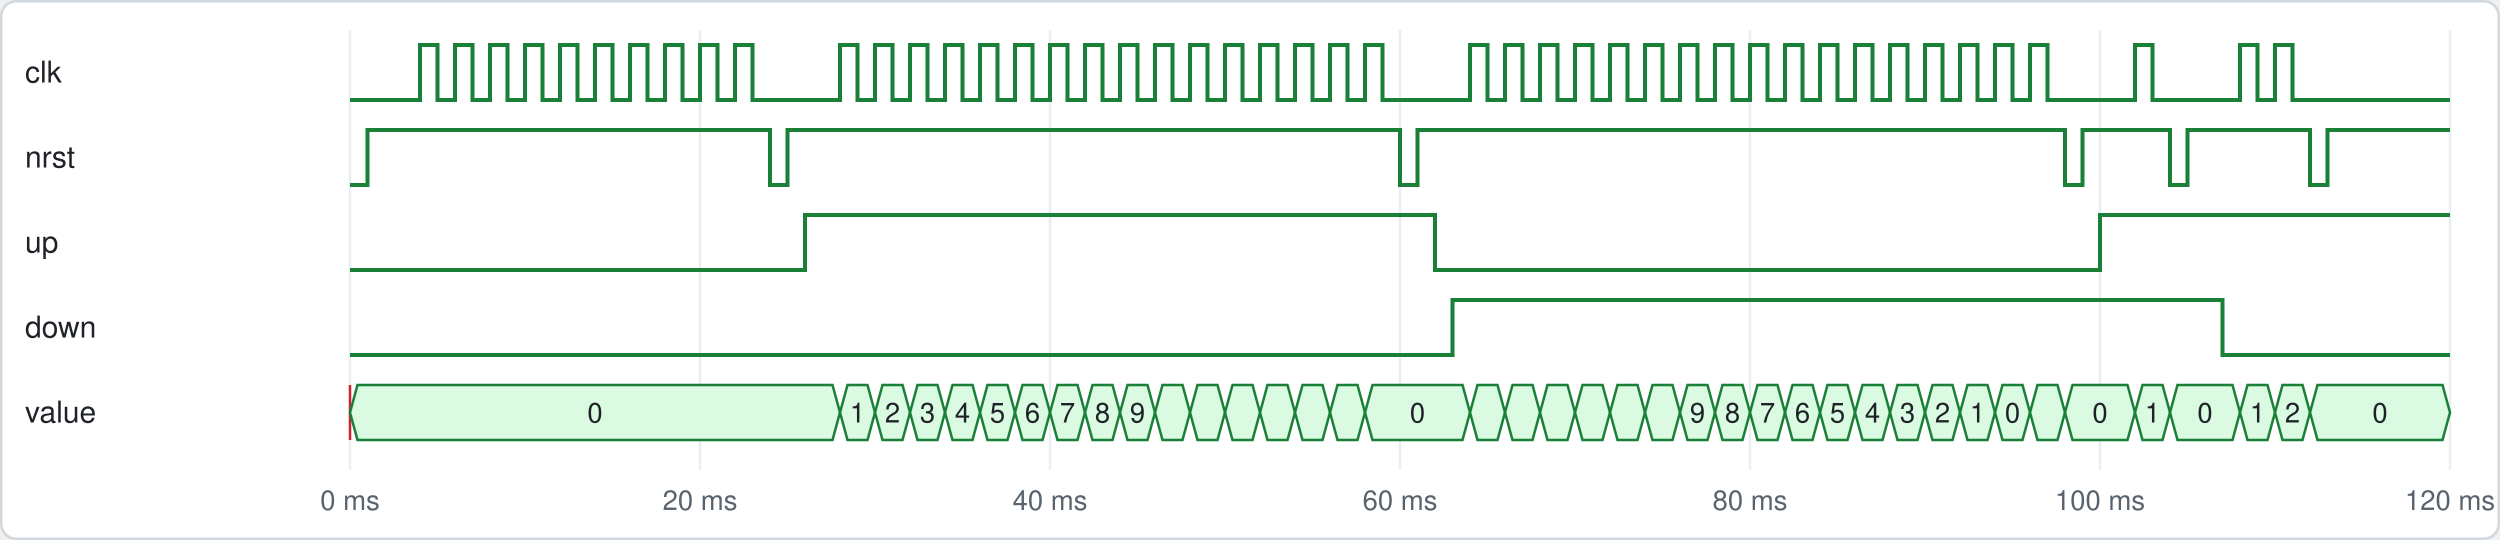
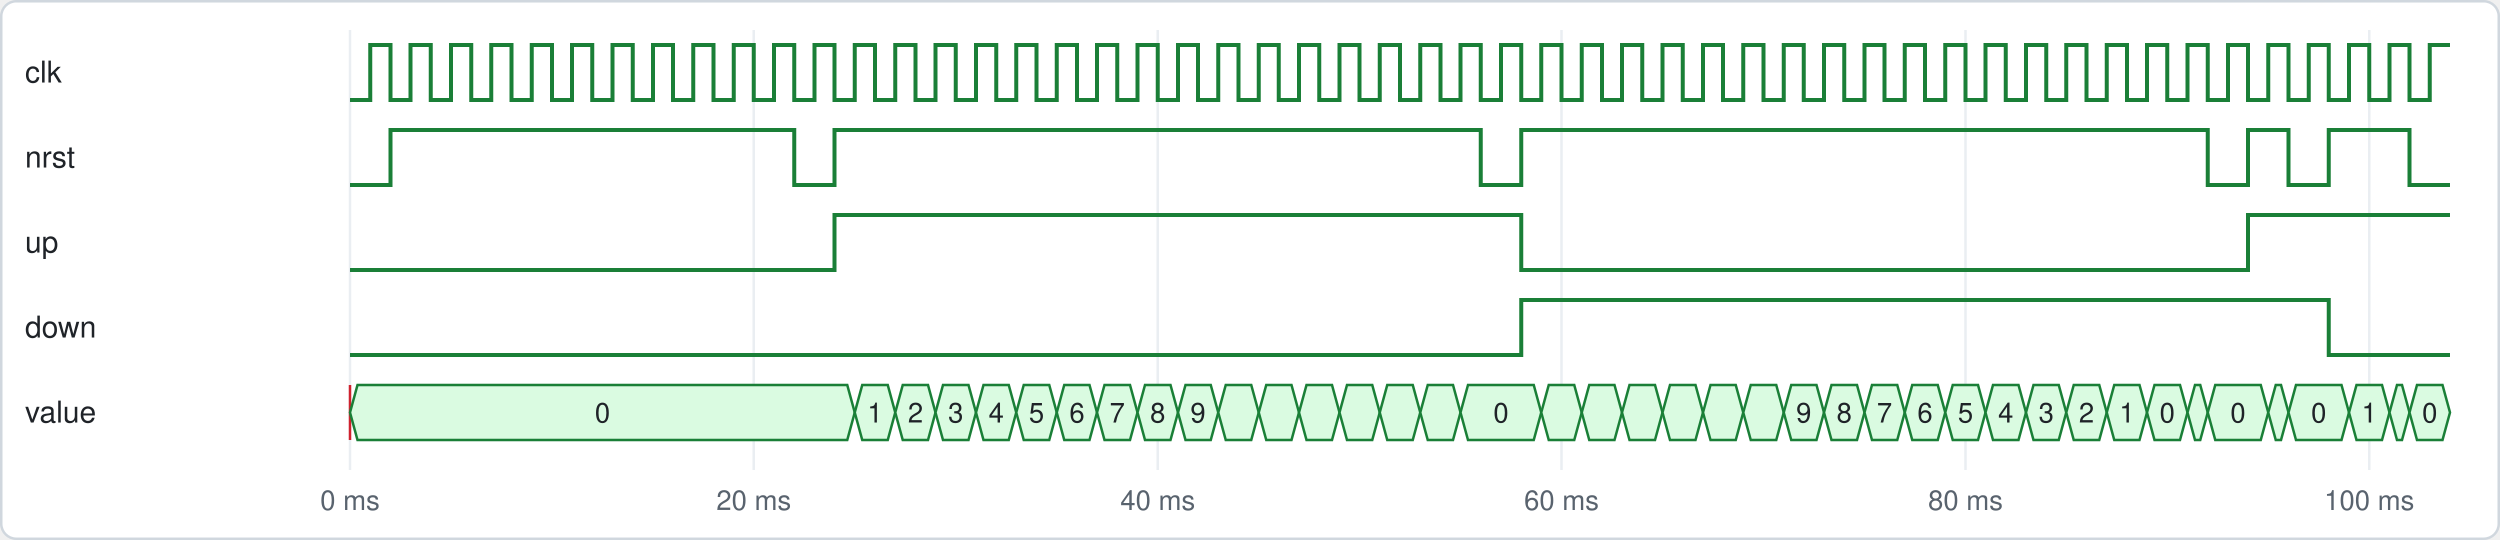
<svg xmlns="http://www.w3.org/2000/svg" width="1000" height="216" viewBox="0 0 1000 216" font-family="Helvetica, Arial, sans-serif" font-size="12">
  <rect x="0.5" y="0.5" width="999" height="215" rx="6" fill="#ffffff" stroke="#d0d7de" />
  <line x1="140.0" y1="12" x2="140.0" y2="188" stroke="#eaeef2" />
  <text x="140.0" y="204" text-anchor="middle" fill="#59636e" font-size="11">0 ms</text>
-   <line x1="280.0" y1="12" x2="280.0" y2="188" stroke="#eaeef2" />
-   <text x="280.0" y="204" text-anchor="middle" fill="#59636e" font-size="11">20 ms</text>
-   <line x1="420.0" y1="12" x2="420.0" y2="188" stroke="#eaeef2" />
-   <text x="420.0" y="204" text-anchor="middle" fill="#59636e" font-size="11">40 ms</text>
-   <line x1="560.0" y1="12" x2="560.0" y2="188" stroke="#eaeef2" />
-   <text x="560.0" y="204" text-anchor="middle" fill="#59636e" font-size="11">60 ms</text>
-   <line x1="700.0" y1="12" x2="700.0" y2="188" stroke="#eaeef2" />
-   <text x="700.0" y="204" text-anchor="middle" fill="#59636e" font-size="11">80 ms</text>
-   <line x1="840.0" y1="12" x2="840.0" y2="188" stroke="#eaeef2" />
-   <text x="840.0" y="204" text-anchor="middle" fill="#59636e" font-size="11">100 ms</text>
-   <line x1="980.0" y1="12" x2="980.0" y2="188" stroke="#eaeef2" />
-   <text x="980.0" y="204" text-anchor="middle" fill="#59636e" font-size="11">120 ms</text>
+   <line x1="301.5" y1="12" x2="301.5" y2="188" stroke="#eaeef2" />
+   <text x="301.5" y="204" text-anchor="middle" fill="#59636e" font-size="11">20 ms</text>
+   <line x1="463.1" y1="12" x2="463.1" y2="188" stroke="#eaeef2" />
+   <text x="463.1" y="204" text-anchor="middle" fill="#59636e" font-size="11">40 ms</text>
+   <line x1="624.6" y1="12" x2="624.6" y2="188" stroke="#eaeef2" />
+   <text x="624.6" y="204" text-anchor="middle" fill="#59636e" font-size="11">60 ms</text>
+   <line x1="786.2" y1="12" x2="786.2" y2="188" stroke="#eaeef2" />
+   <text x="786.2" y="204" text-anchor="middle" fill="#59636e" font-size="11">80 ms</text>
+   <line x1="947.7" y1="12" x2="947.7" y2="188" stroke="#eaeef2" />
+   <text x="947.7" y="204" text-anchor="middle" fill="#59636e" font-size="11">100 ms</text>
  <text x="10" y="33.0" fill="#1f2328">clk</text>
-   <polyline points="140.0,40.0 168.0,40.0 168.0,18.0 175.0,18.0 175.0,40.0 182.0,40.0 182.0,18.0 189.0,18.0 189.0,40.0 196.0,40.0 196.0,18.0 203.0,18.0 203.0,40.0 210.0,40.0 210.0,18.0 217.0,18.0 217.0,40.0 224.0,40.0 224.0,18.0 231.0,18.0 231.0,40.0 238.0,40.0 238.0,18.0 245.0,18.0 245.0,40.0 252.0,40.0 252.0,18.0 259.0,18.0 259.0,40.0 266.0,40.0 266.0,18.0 273.0,18.0 273.0,40.0 280.0,40.0 280.0,18.0 287.0,18.0 287.0,40.0 294.0,40.0 294.0,18.0 301.0,18.0 301.0,40.0 336.0,40.0 336.0,18.0 343.0,18.0 343.0,40.0 350.0,40.0 350.0,18.0 357.0,18.0 357.0,40.0 364.0,40.0 364.0,18.0 371.0,18.0 371.0,40.0 378.0,40.0 378.0,18.0 385.0,18.0 385.0,40.0 392.0,40.0 392.0,18.0 399.0,18.0 399.0,40.0 406.0,40.0 406.0,18.0 413.0,18.0 413.0,40.0 420.0,40.0 420.0,18.0 427.0,18.0 427.0,40.0 434.0,40.0 434.0,18.0 441.0,18.0 441.0,40.0 448.0,40.0 448.0,18.0 455.0,18.0 455.0,40.0 462.0,40.0 462.0,18.0 469.0,18.0 469.0,40.0 476.0,40.0 476.0,18.0 483.0,18.0 483.0,40.0 490.0,40.0 490.0,18.0 497.0,18.0 497.0,40.0 504.0,40.0 504.0,18.0 511.0,18.0 511.0,40.0 518.0,40.0 518.0,18.0 525.0,18.0 525.0,40.0 532.0,40.0 532.0,18.0 539.0,18.0 539.0,40.0 546.0,40.0 546.0,18.0 553.0,18.0 553.0,40.0 588.0,40.0 588.0,18.0 595.0,18.0 595.0,40.0 602.0,40.0 602.0,18.0 609.0,18.0 609.0,40.0 616.0,40.0 616.0,18.0 623.0,18.0 623.0,40.0 630.0,40.0 630.0,18.0 637.0,18.0 637.0,40.0 644.0,40.0 644.0,18.0 651.0,18.0 651.0,40.0 658.0,40.0 658.0,18.0 665.0,18.0 665.0,40.0 672.0,40.0 672.0,18.0 679.0,18.0 679.0,40.0 686.0,40.0 686.0,18.0 693.0,18.0 693.0,40.0 700.0,40.0 700.0,18.0 707.0,18.0 707.0,40.0 714.0,40.0 714.0,18.0 721.0,18.0 721.0,40.0 728.0,40.0 728.0,18.0 735.0,18.0 735.0,40.0 742.0,40.0 742.0,18.0 749.0,18.0 749.0,40.0 756.0,40.0 756.0,18.0 763.0,18.0 763.0,40.0 770.0,40.0 770.0,18.0 777.0,18.0 777.0,40.0 784.0,40.0 784.0,18.0 791.0,18.0 791.0,40.0 798.0,40.0 798.0,18.0 805.0,18.0 805.0,40.0 812.0,40.0 812.0,18.0 819.0,18.0 819.0,40.0 854.0,40.0 854.0,18.0 861.0,18.0 861.0,40.0 896.0,40.0 896.0,18.0 903.0,18.0 903.0,40.0 910.0,40.0 910.0,18.0 917.0,18.0 917.0,40.0 980.0,40.0" fill="none" stroke="#1a7f37" stroke-width="1.6" />
+   <polyline points="140.0,40.0 148.1,40.0 148.1,18.0 156.2,18.0 156.2,40.0 164.2,40.0 164.2,18.0 172.3,18.0 172.3,40.0 180.4,40.0 180.4,18.0 188.5,18.0 188.5,40.0 196.5,40.0 196.5,18.0 204.6,18.0 204.6,40.0 212.7,40.0 212.7,18.0 220.8,18.0 220.8,40.0 228.8,40.0 228.8,18.0 236.9,18.0 236.9,40.0 245.0,40.0 245.0,18.0 253.1,18.0 253.1,40.0 261.2,40.0 261.2,18.0 269.2,18.0 269.2,40.0 277.3,40.0 277.3,18.0 285.4,18.0 285.4,40.0 293.5,40.0 293.5,18.0 301.5,18.0 301.5,40.0 309.6,40.0 309.6,18.0 317.7,18.0 317.7,40.0 325.8,40.0 325.8,18.0 333.8,18.0 333.8,40.0 341.9,40.0 341.9,18.0 350.0,18.0 350.0,40.0 358.1,40.0 358.1,18.0 366.2,18.0 366.2,40.0 374.2,40.0 374.2,18.0 382.3,18.0 382.3,40.0 390.4,40.0 390.4,18.0 398.5,18.0 398.5,40.0 406.5,40.0 406.5,18.0 414.6,18.0 414.6,40.0 422.7,40.0 422.7,18.0 430.8,18.0 430.8,40.0 438.8,40.0 438.8,18.0 446.9,18.0 446.9,40.0 455.0,40.0 455.0,18.0 463.1,18.0 463.1,40.0 471.2,40.0 471.2,18.0 479.2,18.0 479.2,40.0 487.3,40.0 487.3,18.0 495.4,18.0 495.4,40.0 503.5,40.0 503.5,18.0 511.5,18.0 511.5,40.0 519.6,40.0 519.6,18.0 527.7,18.0 527.7,40.0 535.8,40.0 535.8,18.0 543.8,18.0 543.8,40.0 551.9,40.0 551.9,18.0 560.0,18.0 560.0,40.0 568.1,40.0 568.1,18.0 576.2,18.0 576.2,40.0 584.2,40.0 584.2,18.0 592.3,18.0 592.3,40.0 600.4,40.0 600.4,18.0 608.5,18.0 608.5,40.0 616.5,40.0 616.5,18.0 624.6,18.0 624.6,40.0 632.7,40.0 632.7,18.0 640.8,18.0 640.8,40.0 648.8,40.0 648.8,18.0 656.9,18.0 656.9,40.0 665.0,40.0 665.0,18.0 673.1,18.0 673.1,40.0 681.2,40.0 681.2,18.0 689.2,18.0 689.2,40.0 697.3,40.0 697.3,18.0 705.4,18.0 705.4,40.0 713.5,40.0 713.5,18.0 721.5,18.0 721.5,40.0 729.6,40.0 729.6,18.0 737.7,18.0 737.7,40.0 745.8,40.0 745.8,18.0 753.8,18.0 753.8,40.0 761.9,40.0 761.9,18.0 770.0,18.0 770.0,40.0 778.1,40.0 778.1,18.0 786.2,18.0 786.2,40.0 794.2,40.0 794.2,18.0 802.3,18.0 802.3,40.0 810.4,40.0 810.4,18.0 818.5,18.0 818.5,40.0 826.5,40.0 826.5,18.0 834.6,18.0 834.6,40.0 842.7,40.0 842.7,18.0 850.8,18.0 850.8,40.0 858.8,40.0 858.8,18.0 866.9,18.0 866.9,40.0 875.0,40.0 875.0,18.0 883.1,18.0 883.1,40.0 891.2,40.0 891.2,18.0 899.2,18.0 899.2,40.0 907.3,40.0 907.3,18.0 915.4,18.0 915.4,40.0 923.5,40.0 923.5,18.0 931.5,18.0 931.5,40.0 939.6,40.0 939.6,18.0 947.7,18.0 947.7,40.0 955.8,40.0 955.8,18.0 963.8,18.0 963.8,40.0 971.9,40.0 971.9,18.0 980.0,18.0" fill="none" stroke="#1a7f37" stroke-width="1.6" />
  <text x="10" y="67.0" fill="#1f2328">nrst</text>
-   <polyline points="140.0,74.0 147.0,74.0 147.0,52.0 308.0,52.0 308.0,74.0 315.0,74.0 315.0,52.0 560.0,52.0 560.0,74.0 567.0,74.0 567.0,52.0 826.0,52.0 826.0,74.0 833.0,74.0 833.0,52.0 868.0,52.0 868.0,74.0 875.0,74.0 875.0,52.0 924.0,52.0 924.0,74.0 931.0,74.0 931.0,52.0 980.0,52.0" fill="none" stroke="#1a7f37" stroke-width="1.6" />
+   <polyline points="140.0,74.0 156.2,74.0 156.2,52.0 317.7,52.0 317.7,74.0 333.8,74.0 333.8,52.0 592.3,52.0 592.3,74.0 608.5,74.0 608.5,52.0 883.1,52.0 883.1,74.0 899.2,74.0 899.2,52.0 915.4,52.0 915.4,74.0 931.5,74.0 931.5,52.0 963.8,52.0 963.8,74.0 980.0,74.0" fill="none" stroke="#1a7f37" stroke-width="1.6" />
  <text x="10" y="101.0" fill="#1f2328">up</text>
-   <polyline points="140.0,108.0 322.0,108.0 322.0,86.0 574.0,86.0 574.0,108.0 840.0,108.0 840.0,86.0 980.0,86.0" fill="none" stroke="#1a7f37" stroke-width="1.6" />
+   <polyline points="140.0,108.0 333.8,108.0 333.8,86.0 608.5,86.0 608.5,108.0 899.2,108.0 899.2,86.0 980.0,86.0" fill="none" stroke="#1a7f37" stroke-width="1.6" />
  <text x="10" y="135.0" fill="#1f2328">down</text>
-   <polyline points="140.0,142.0 581.0,142.0 581.0,120.0 889.0,120.0 889.0,142.0 980.0,142.0" fill="none" stroke="#1a7f37" stroke-width="1.6" />
+   <polyline points="140.0,142.0 608.5,142.0 608.5,120.0 931.5,120.0 931.5,142.0 980.0,142.0" fill="none" stroke="#1a7f37" stroke-width="1.6" />
  <text x="10" y="169.0" fill="#1f2328">value</text>
  <polygon points="140.0,165.0 140.0,154.0 140.0,154.0 140.0,165.0 140.0,176.0 140.0,176.0" fill="#ffebe9" stroke="#cf222e" stroke-width="1" />
-   <polygon points="140.0,165.0 143.0,154.0 333.0,154.0 336.0,165.0 333.0,176.0 143.0,176.0" fill="#dafbe1" stroke="#1a7f37" stroke-width="1" />
-   <text x="238.0" y="169.0" text-anchor="middle" fill="#1f2328" font-size="11">0</text>
-   <polygon points="336.0,165.0 339.0,154.0 347.0,154.0 350.0,165.0 347.0,176.0 339.0,176.0" fill="#dafbe1" stroke="#1a7f37" stroke-width="1" />
-   <text x="343.0" y="169.0" text-anchor="middle" fill="#1f2328" font-size="11">1</text>
-   <polygon points="350.0,165.0 353.0,154.0 361.0,154.0 364.0,165.0 361.0,176.0 353.0,176.0" fill="#dafbe1" stroke="#1a7f37" stroke-width="1" />
-   <text x="357.0" y="169.0" text-anchor="middle" fill="#1f2328" font-size="11">2</text>
-   <polygon points="364.0,165.0 367.0,154.0 375.0,154.0 378.0,165.0 375.0,176.0 367.0,176.0" fill="#dafbe1" stroke="#1a7f37" stroke-width="1" />
-   <text x="371.0" y="169.0" text-anchor="middle" fill="#1f2328" font-size="11">3</text>
-   <polygon points="378.0,165.0 381.0,154.0 389.0,154.0 392.0,165.0 389.0,176.0 381.0,176.0" fill="#dafbe1" stroke="#1a7f37" stroke-width="1" />
-   <text x="385.0" y="169.0" text-anchor="middle" fill="#1f2328" font-size="11">4</text>
-   <polygon points="392.0,165.0 395.0,154.0 403.0,154.0 406.0,165.0 403.0,176.0 395.0,176.0" fill="#dafbe1" stroke="#1a7f37" stroke-width="1" />
-   <text x="399.0" y="169.0" text-anchor="middle" fill="#1f2328" font-size="11">5</text>
-   <polygon points="406.0,165.0 409.0,154.0 417.0,154.0 420.0,165.0 417.0,176.0 409.0,176.0" fill="#dafbe1" stroke="#1a7f37" stroke-width="1" />
-   <text x="413.0" y="169.0" text-anchor="middle" fill="#1f2328" font-size="11">6</text>
-   <polygon points="420.0,165.0 423.0,154.0 431.0,154.0 434.0,165.0 431.0,176.0 423.0,176.0" fill="#dafbe1" stroke="#1a7f37" stroke-width="1" />
-   <text x="427.0" y="169.0" text-anchor="middle" fill="#1f2328" font-size="11">7</text>
-   <polygon points="434.0,165.0 437.0,154.0 445.0,154.0 448.0,165.0 445.0,176.0 437.0,176.0" fill="#dafbe1" stroke="#1a7f37" stroke-width="1" />
-   <text x="441.0" y="169.0" text-anchor="middle" fill="#1f2328" font-size="11">8</text>
-   <polygon points="448.0,165.0 451.0,154.0 459.0,154.0 462.0,165.0 459.0,176.0 451.0,176.0" fill="#dafbe1" stroke="#1a7f37" stroke-width="1" />
-   <text x="455.0" y="169.0" text-anchor="middle" fill="#1f2328" font-size="11">9</text>
-   <polygon points="462.0,165.0 465.0,154.0 473.0,154.0 476.0,165.0 473.0,176.0 465.0,176.0" fill="#dafbe1" stroke="#1a7f37" stroke-width="1" />
-   <polygon points="476.0,165.0 479.0,154.0 487.0,154.0 490.0,165.0 487.0,176.0 479.0,176.0" fill="#dafbe1" stroke="#1a7f37" stroke-width="1" />
-   <polygon points="490.0,165.0 493.0,154.0 501.0,154.0 504.0,165.0 501.0,176.0 493.0,176.0" fill="#dafbe1" stroke="#1a7f37" stroke-width="1" />
-   <polygon points="504.0,165.0 507.0,154.0 515.0,154.0 518.0,165.0 515.0,176.0 507.0,176.0" fill="#dafbe1" stroke="#1a7f37" stroke-width="1" />
-   <polygon points="518.0,165.0 521.0,154.0 529.0,154.0 532.0,165.0 529.0,176.0 521.0,176.0" fill="#dafbe1" stroke="#1a7f37" stroke-width="1" />
-   <polygon points="532.0,165.0 535.0,154.0 543.0,154.0 546.0,165.0 543.0,176.0 535.0,176.0" fill="#dafbe1" stroke="#1a7f37" stroke-width="1" />
-   <polygon points="546.0,165.0 549.0,154.0 585.0,154.0 588.0,165.0 585.0,176.0 549.0,176.0" fill="#dafbe1" stroke="#1a7f37" stroke-width="1" />
-   <text x="567.0" y="169.0" text-anchor="middle" fill="#1f2328" font-size="11">0</text>
-   <polygon points="588.0,165.0 591.0,154.0 599.0,154.0 602.0,165.0 599.0,176.0 591.0,176.0" fill="#dafbe1" stroke="#1a7f37" stroke-width="1" />
-   <polygon points="602.0,165.0 605.0,154.0 613.0,154.0 616.0,165.0 613.0,176.0 605.0,176.0" fill="#dafbe1" stroke="#1a7f37" stroke-width="1" />
-   <polygon points="616.0,165.0 619.0,154.0 627.0,154.0 630.0,165.0 627.0,176.0 619.0,176.0" fill="#dafbe1" stroke="#1a7f37" stroke-width="1" />
-   <polygon points="630.0,165.0 633.0,154.0 641.0,154.0 644.0,165.0 641.0,176.0 633.0,176.0" fill="#dafbe1" stroke="#1a7f37" stroke-width="1" />
-   <polygon points="644.0,165.0 647.0,154.0 655.0,154.0 658.0,165.0 655.0,176.0 647.0,176.0" fill="#dafbe1" stroke="#1a7f37" stroke-width="1" />
-   <polygon points="658.0,165.0 661.0,154.0 669.0,154.0 672.0,165.0 669.0,176.0 661.0,176.0" fill="#dafbe1" stroke="#1a7f37" stroke-width="1" />
-   <polygon points="672.0,165.0 675.0,154.0 683.0,154.0 686.0,165.0 683.0,176.0 675.0,176.0" fill="#dafbe1" stroke="#1a7f37" stroke-width="1" />
-   <text x="679.0" y="169.0" text-anchor="middle" fill="#1f2328" font-size="11">9</text>
-   <polygon points="686.0,165.0 689.0,154.0 697.0,154.0 700.0,165.0 697.0,176.0 689.0,176.0" fill="#dafbe1" stroke="#1a7f37" stroke-width="1" />
-   <text x="693.0" y="169.0" text-anchor="middle" fill="#1f2328" font-size="11">8</text>
-   <polygon points="700.0,165.0 703.0,154.0 711.0,154.0 714.0,165.0 711.0,176.0 703.0,176.0" fill="#dafbe1" stroke="#1a7f37" stroke-width="1" />
-   <text x="707.0" y="169.0" text-anchor="middle" fill="#1f2328" font-size="11">7</text>
-   <polygon points="714.0,165.0 717.0,154.0 725.0,154.0 728.0,165.0 725.0,176.0 717.0,176.0" fill="#dafbe1" stroke="#1a7f37" stroke-width="1" />
-   <text x="721.0" y="169.0" text-anchor="middle" fill="#1f2328" font-size="11">6</text>
-   <polygon points="728.0,165.0 731.0,154.0 739.0,154.0 742.0,165.0 739.0,176.0 731.0,176.0" fill="#dafbe1" stroke="#1a7f37" stroke-width="1" />
-   <text x="735.0" y="169.0" text-anchor="middle" fill="#1f2328" font-size="11">5</text>
-   <polygon points="742.0,165.0 745.0,154.0 753.0,154.0 756.0,165.0 753.0,176.0 745.0,176.0" fill="#dafbe1" stroke="#1a7f37" stroke-width="1" />
-   <text x="749.0" y="169.0" text-anchor="middle" fill="#1f2328" font-size="11">4</text>
-   <polygon points="756.0,165.0 759.0,154.0 767.0,154.0 770.0,165.0 767.0,176.0 759.0,176.0" fill="#dafbe1" stroke="#1a7f37" stroke-width="1" />
-   <text x="763.0" y="169.0" text-anchor="middle" fill="#1f2328" font-size="11">3</text>
-   <polygon points="770.0,165.0 773.0,154.0 781.0,154.0 784.0,165.0 781.0,176.0 773.0,176.0" fill="#dafbe1" stroke="#1a7f37" stroke-width="1" />
-   <text x="777.0" y="169.0" text-anchor="middle" fill="#1f2328" font-size="11">2</text>
-   <polygon points="784.0,165.0 787.0,154.0 795.0,154.0 798.0,165.0 795.0,176.0 787.0,176.0" fill="#dafbe1" stroke="#1a7f37" stroke-width="1" />
-   <text x="791.0" y="169.0" text-anchor="middle" fill="#1f2328" font-size="11">1</text>
-   <polygon points="798.0,165.0 801.0,154.0 809.0,154.0 812.0,165.0 809.0,176.0 801.0,176.0" fill="#dafbe1" stroke="#1a7f37" stroke-width="1" />
-   <text x="805.0" y="169.0" text-anchor="middle" fill="#1f2328" font-size="11">0</text>
-   <polygon points="812.0,165.0 815.0,154.0 823.0,154.0 826.0,165.0 823.0,176.0 815.0,176.0" fill="#dafbe1" stroke="#1a7f37" stroke-width="1" />
-   <polygon points="826.0,165.0 829.0,154.0 851.0,154.0 854.0,165.0 851.0,176.0 829.0,176.0" fill="#dafbe1" stroke="#1a7f37" stroke-width="1" />
-   <text x="840.0" y="169.0" text-anchor="middle" fill="#1f2328" font-size="11">0</text>
-   <polygon points="854.0,165.0 857.0,154.0 865.0,154.0 868.0,165.0 865.0,176.0 857.0,176.0" fill="#dafbe1" stroke="#1a7f37" stroke-width="1" />
-   <text x="861.0" y="169.0" text-anchor="middle" fill="#1f2328" font-size="11">1</text>
-   <polygon points="868.0,165.0 871.0,154.0 893.0,154.0 896.0,165.0 893.0,176.0 871.0,176.0" fill="#dafbe1" stroke="#1a7f37" stroke-width="1" />
-   <text x="882.0" y="169.0" text-anchor="middle" fill="#1f2328" font-size="11">0</text>
-   <polygon points="896.0,165.0 899.0,154.0 907.0,154.0 910.0,165.0 907.0,176.0 899.0,176.0" fill="#dafbe1" stroke="#1a7f37" stroke-width="1" />
-   <text x="903.0" y="169.0" text-anchor="middle" fill="#1f2328" font-size="11">1</text>
-   <polygon points="910.0,165.0 913.0,154.0 921.0,154.0 924.0,165.0 921.0,176.0 913.0,176.0" fill="#dafbe1" stroke="#1a7f37" stroke-width="1" />
-   <text x="917.0" y="169.0" text-anchor="middle" fill="#1f2328" font-size="11">2</text>
-   <polygon points="924.0,165.0 927.0,154.0 977.0,154.0 980.0,165.0 977.0,176.0 927.0,176.0" fill="#dafbe1" stroke="#1a7f37" stroke-width="1" />
-   <text x="952.0" y="169.0" text-anchor="middle" fill="#1f2328" font-size="11">0</text>
+   <polygon points="140.0,165.0 143.0,154.0 338.9,154.0 341.9,165.0 338.9,176.0 143.0,176.0" fill="#dafbe1" stroke="#1a7f37" stroke-width="1" />
+   <text x="241.0" y="169.0" text-anchor="middle" fill="#1f2328" font-size="11">0</text>
+   <polygon points="341.9,165.0 344.9,154.0 355.1,154.0 358.1,165.0 355.1,176.0 344.9,176.0" fill="#dafbe1" stroke="#1a7f37" stroke-width="1" />
+   <text x="350.0" y="169.0" text-anchor="middle" fill="#1f2328" font-size="11">1</text>
+   <polygon points="358.1,165.0 361.1,154.0 371.2,154.0 374.2,165.0 371.2,176.0 361.1,176.0" fill="#dafbe1" stroke="#1a7f37" stroke-width="1" />
+   <text x="366.2" y="169.0" text-anchor="middle" fill="#1f2328" font-size="11">2</text>
+   <polygon points="374.2,165.0 377.2,154.0 387.4,154.0 390.4,165.0 387.4,176.0 377.2,176.0" fill="#dafbe1" stroke="#1a7f37" stroke-width="1" />
+   <text x="382.3" y="169.0" text-anchor="middle" fill="#1f2328" font-size="11">3</text>
+   <polygon points="390.4,165.0 393.4,154.0 403.5,154.0 406.5,165.0 403.5,176.0 393.4,176.0" fill="#dafbe1" stroke="#1a7f37" stroke-width="1" />
+   <text x="398.5" y="169.0" text-anchor="middle" fill="#1f2328" font-size="11">4</text>
+   <polygon points="406.5,165.0 409.5,154.0 419.7,154.0 422.7,165.0 419.7,176.0 409.5,176.0" fill="#dafbe1" stroke="#1a7f37" stroke-width="1" />
+   <text x="414.6" y="169.0" text-anchor="middle" fill="#1f2328" font-size="11">5</text>
+   <polygon points="422.7,165.0 425.7,154.0 435.8,154.0 438.8,165.0 435.8,176.0 425.7,176.0" fill="#dafbe1" stroke="#1a7f37" stroke-width="1" />
+   <text x="430.8" y="169.0" text-anchor="middle" fill="#1f2328" font-size="11">6</text>
+   <polygon points="438.8,165.0 441.8,154.0 452.0,154.0 455.0,165.0 452.0,176.0 441.8,176.0" fill="#dafbe1" stroke="#1a7f37" stroke-width="1" />
+   <text x="446.9" y="169.0" text-anchor="middle" fill="#1f2328" font-size="11">7</text>
+   <polygon points="455.0,165.0 458.0,154.0 468.2,154.0 471.2,165.0 468.2,176.0 458.0,176.0" fill="#dafbe1" stroke="#1a7f37" stroke-width="1" />
+   <text x="463.1" y="169.0" text-anchor="middle" fill="#1f2328" font-size="11">8</text>
+   <polygon points="471.2,165.0 474.2,154.0 484.3,154.0 487.3,165.0 484.3,176.0 474.2,176.0" fill="#dafbe1" stroke="#1a7f37" stroke-width="1" />
+   <text x="479.2" y="169.0" text-anchor="middle" fill="#1f2328" font-size="11">9</text>
+   <polygon points="487.3,165.0 490.3,154.0 500.5,154.0 503.5,165.0 500.5,176.0 490.3,176.0" fill="#dafbe1" stroke="#1a7f37" stroke-width="1" />
+   <polygon points="503.5,165.0 506.5,154.0 516.6,154.0 519.6,165.0 516.6,176.0 506.5,176.0" fill="#dafbe1" stroke="#1a7f37" stroke-width="1" />
+   <polygon points="519.6,165.0 522.6,154.0 532.8,154.0 535.8,165.0 532.8,176.0 522.6,176.0" fill="#dafbe1" stroke="#1a7f37" stroke-width="1" />
+   <polygon points="535.8,165.0 538.8,154.0 548.9,154.0 551.9,165.0 548.9,176.0 538.8,176.0" fill="#dafbe1" stroke="#1a7f37" stroke-width="1" />
+   <polygon points="551.9,165.0 554.9,154.0 565.1,154.0 568.1,165.0 565.1,176.0 554.9,176.0" fill="#dafbe1" stroke="#1a7f37" stroke-width="1" />
+   <polygon points="568.1,165.0 571.1,154.0 581.2,154.0 584.2,165.0 581.2,176.0 571.1,176.0" fill="#dafbe1" stroke="#1a7f37" stroke-width="1" />
+   <polygon points="584.2,165.0 587.2,154.0 613.5,154.0 616.5,165.0 613.5,176.0 587.2,176.0" fill="#dafbe1" stroke="#1a7f37" stroke-width="1" />
+   <text x="600.4" y="169.0" text-anchor="middle" fill="#1f2328" font-size="11">0</text>
+   <polygon points="616.5,165.0 619.5,154.0 629.7,154.0 632.7,165.0 629.7,176.0 619.5,176.0" fill="#dafbe1" stroke="#1a7f37" stroke-width="1" />
+   <polygon points="632.7,165.0 635.7,154.0 645.8,154.0 648.8,165.0 645.8,176.0 635.7,176.0" fill="#dafbe1" stroke="#1a7f37" stroke-width="1" />
+   <polygon points="648.8,165.0 651.8,154.0 662.0,154.0 665.0,165.0 662.0,176.0 651.8,176.0" fill="#dafbe1" stroke="#1a7f37" stroke-width="1" />
+   <polygon points="665.0,165.0 668.0,154.0 678.2,154.0 681.2,165.0 678.2,176.0 668.0,176.0" fill="#dafbe1" stroke="#1a7f37" stroke-width="1" />
+   <polygon points="681.2,165.0 684.2,154.0 694.3,154.0 697.3,165.0 694.3,176.0 684.2,176.0" fill="#dafbe1" stroke="#1a7f37" stroke-width="1" />
+   <polygon points="697.3,165.0 700.3,154.0 710.5,154.0 713.5,165.0 710.5,176.0 700.3,176.0" fill="#dafbe1" stroke="#1a7f37" stroke-width="1" />
+   <polygon points="713.5,165.0 716.5,154.0 726.6,154.0 729.6,165.0 726.6,176.0 716.5,176.0" fill="#dafbe1" stroke="#1a7f37" stroke-width="1" />
+   <text x="721.5" y="169.0" text-anchor="middle" fill="#1f2328" font-size="11">9</text>
+   <polygon points="729.6,165.0 732.6,154.0 742.8,154.0 745.8,165.0 742.8,176.0 732.6,176.0" fill="#dafbe1" stroke="#1a7f37" stroke-width="1" />
+   <text x="737.7" y="169.0" text-anchor="middle" fill="#1f2328" font-size="11">8</text>
+   <polygon points="745.8,165.0 748.8,154.0 758.9,154.0 761.9,165.0 758.9,176.0 748.8,176.0" fill="#dafbe1" stroke="#1a7f37" stroke-width="1" />
+   <text x="753.8" y="169.0" text-anchor="middle" fill="#1f2328" font-size="11">7</text>
+   <polygon points="761.9,165.0 764.9,154.0 775.1,154.0 778.1,165.0 775.1,176.0 764.9,176.0" fill="#dafbe1" stroke="#1a7f37" stroke-width="1" />
+   <text x="770.0" y="169.0" text-anchor="middle" fill="#1f2328" font-size="11">6</text>
+   <polygon points="778.1,165.0 781.1,154.0 791.2,154.0 794.2,165.0 791.2,176.0 781.1,176.0" fill="#dafbe1" stroke="#1a7f37" stroke-width="1" />
+   <text x="786.2" y="169.0" text-anchor="middle" fill="#1f2328" font-size="11">5</text>
+   <polygon points="794.2,165.0 797.2,154.0 807.4,154.0 810.4,165.0 807.4,176.0 797.2,176.0" fill="#dafbe1" stroke="#1a7f37" stroke-width="1" />
+   <text x="802.3" y="169.0" text-anchor="middle" fill="#1f2328" font-size="11">4</text>
+   <polygon points="810.4,165.0 813.4,154.0 823.5,154.0 826.5,165.0 823.5,176.0 813.4,176.0" fill="#dafbe1" stroke="#1a7f37" stroke-width="1" />
+   <text x="818.5" y="169.0" text-anchor="middle" fill="#1f2328" font-size="11">3</text>
+   <polygon points="826.5,165.0 829.5,154.0 839.7,154.0 842.7,165.0 839.7,176.0 829.5,176.0" fill="#dafbe1" stroke="#1a7f37" stroke-width="1" />
+   <text x="834.6" y="169.0" text-anchor="middle" fill="#1f2328" font-size="11">2</text>
+   <polygon points="842.7,165.0 845.7,154.0 855.8,154.0 858.8,165.0 855.8,176.0 845.7,176.0" fill="#dafbe1" stroke="#1a7f37" stroke-width="1" />
+   <text x="850.8" y="169.0" text-anchor="middle" fill="#1f2328" font-size="11">1</text>
+   <polygon points="858.8,165.0 861.8,154.0 872.0,154.0 875.0,165.0 872.0,176.0 861.8,176.0" fill="#dafbe1" stroke="#1a7f37" stroke-width="1" />
+   <text x="866.9" y="169.0" text-anchor="middle" fill="#1f2328" font-size="11">0</text>
+   <polygon points="875.0,165.0 878.0,154.0 880.1,154.0 883.1,165.0 880.1,176.0 878.0,176.0" fill="#dafbe1" stroke="#1a7f37" stroke-width="1" />
+   <polygon points="883.1,165.0 886.1,154.0 904.3,154.0 907.3,165.0 904.3,176.0 886.1,176.0" fill="#dafbe1" stroke="#1a7f37" stroke-width="1" />
+   <text x="895.2" y="169.0" text-anchor="middle" fill="#1f2328" font-size="11">0</text>
+   <polygon points="907.3,165.0 910.3,154.0 912.4,154.0 915.4,165.0 912.4,176.0 910.3,176.0" fill="#dafbe1" stroke="#1a7f37" stroke-width="1" />
+   <polygon points="915.4,165.0 918.4,154.0 936.6,154.0 939.6,165.0 936.6,176.0 918.4,176.0" fill="#dafbe1" stroke="#1a7f37" stroke-width="1" />
+   <text x="927.5" y="169.0" text-anchor="middle" fill="#1f2328" font-size="11">0</text>
+   <polygon points="939.6,165.0 942.6,154.0 952.8,154.0 955.8,165.0 952.8,176.0 942.6,176.0" fill="#dafbe1" stroke="#1a7f37" stroke-width="1" />
+   <text x="947.7" y="169.0" text-anchor="middle" fill="#1f2328" font-size="11">1</text>
+   <polygon points="955.8,165.0 958.8,154.0 960.8,154.0 963.8,165.0 960.8,176.0 958.8,176.0" fill="#dafbe1" stroke="#1a7f37" stroke-width="1" />
+   <polygon points="963.8,165.0 966.8,154.0 977.0,154.0 980.0,165.0 977.0,176.0 966.8,176.0" fill="#dafbe1" stroke="#1a7f37" stroke-width="1" />
+   <text x="971.9" y="169.0" text-anchor="middle" fill="#1f2328" font-size="11">0</text>
</svg>
